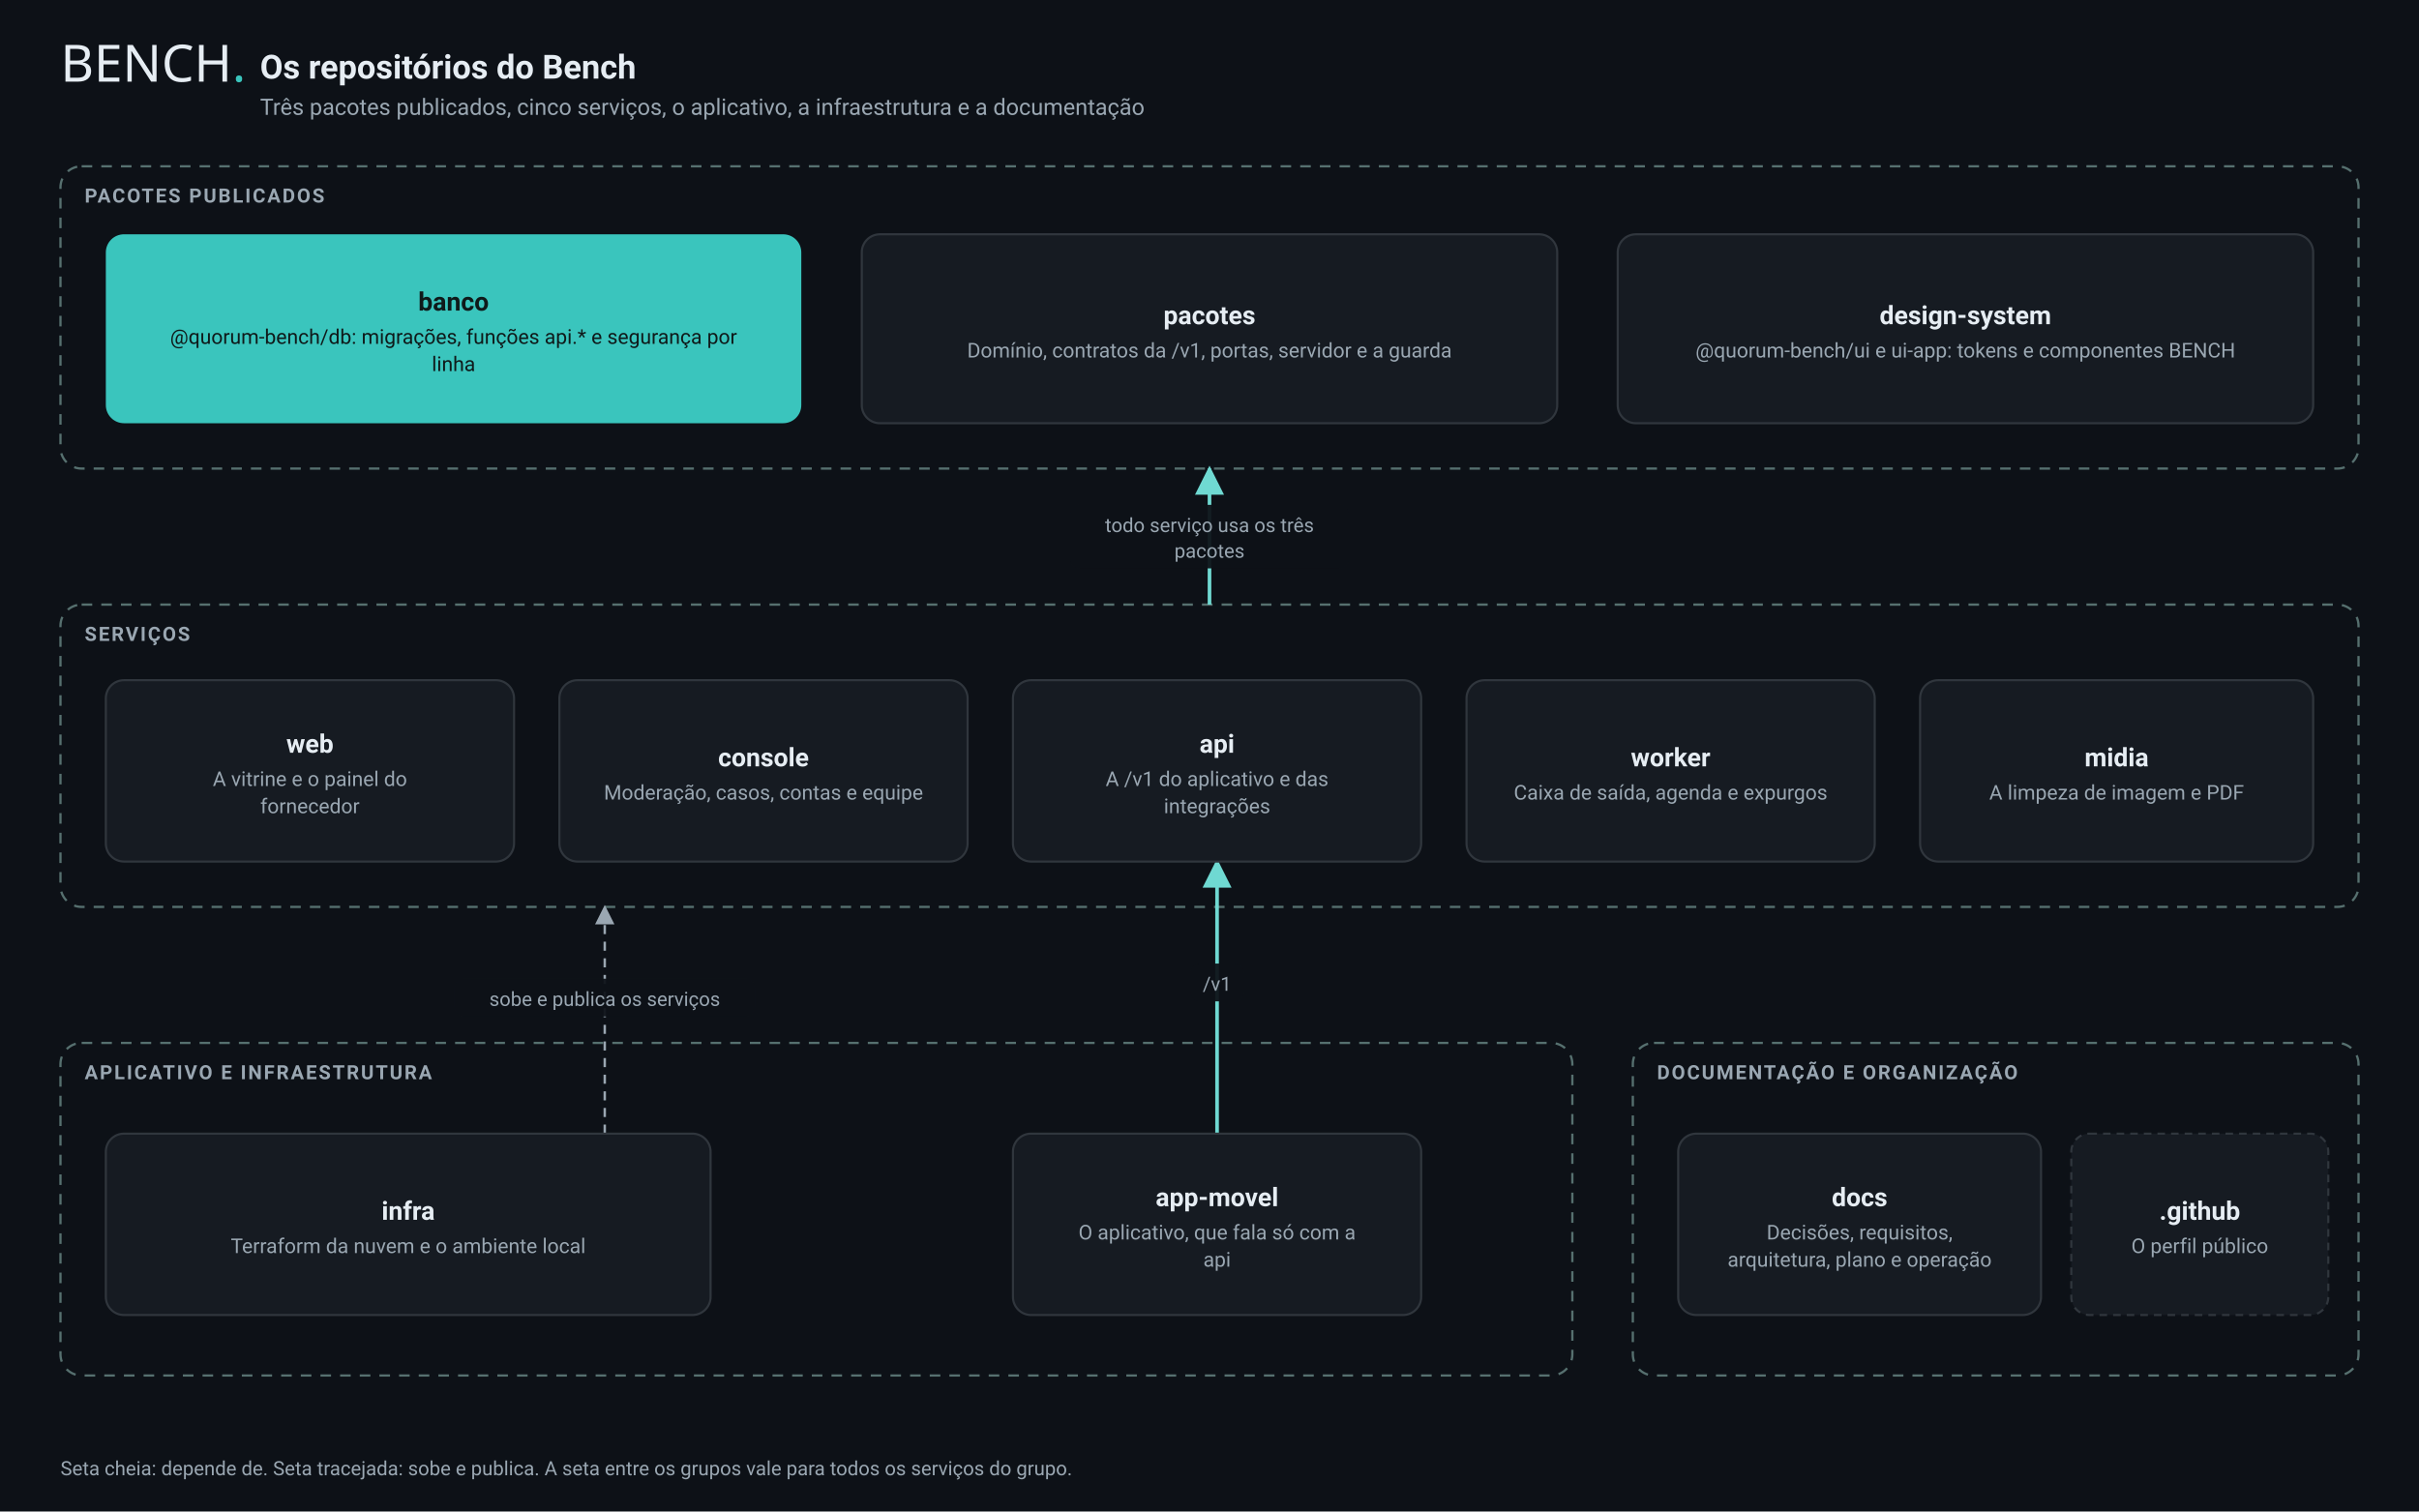
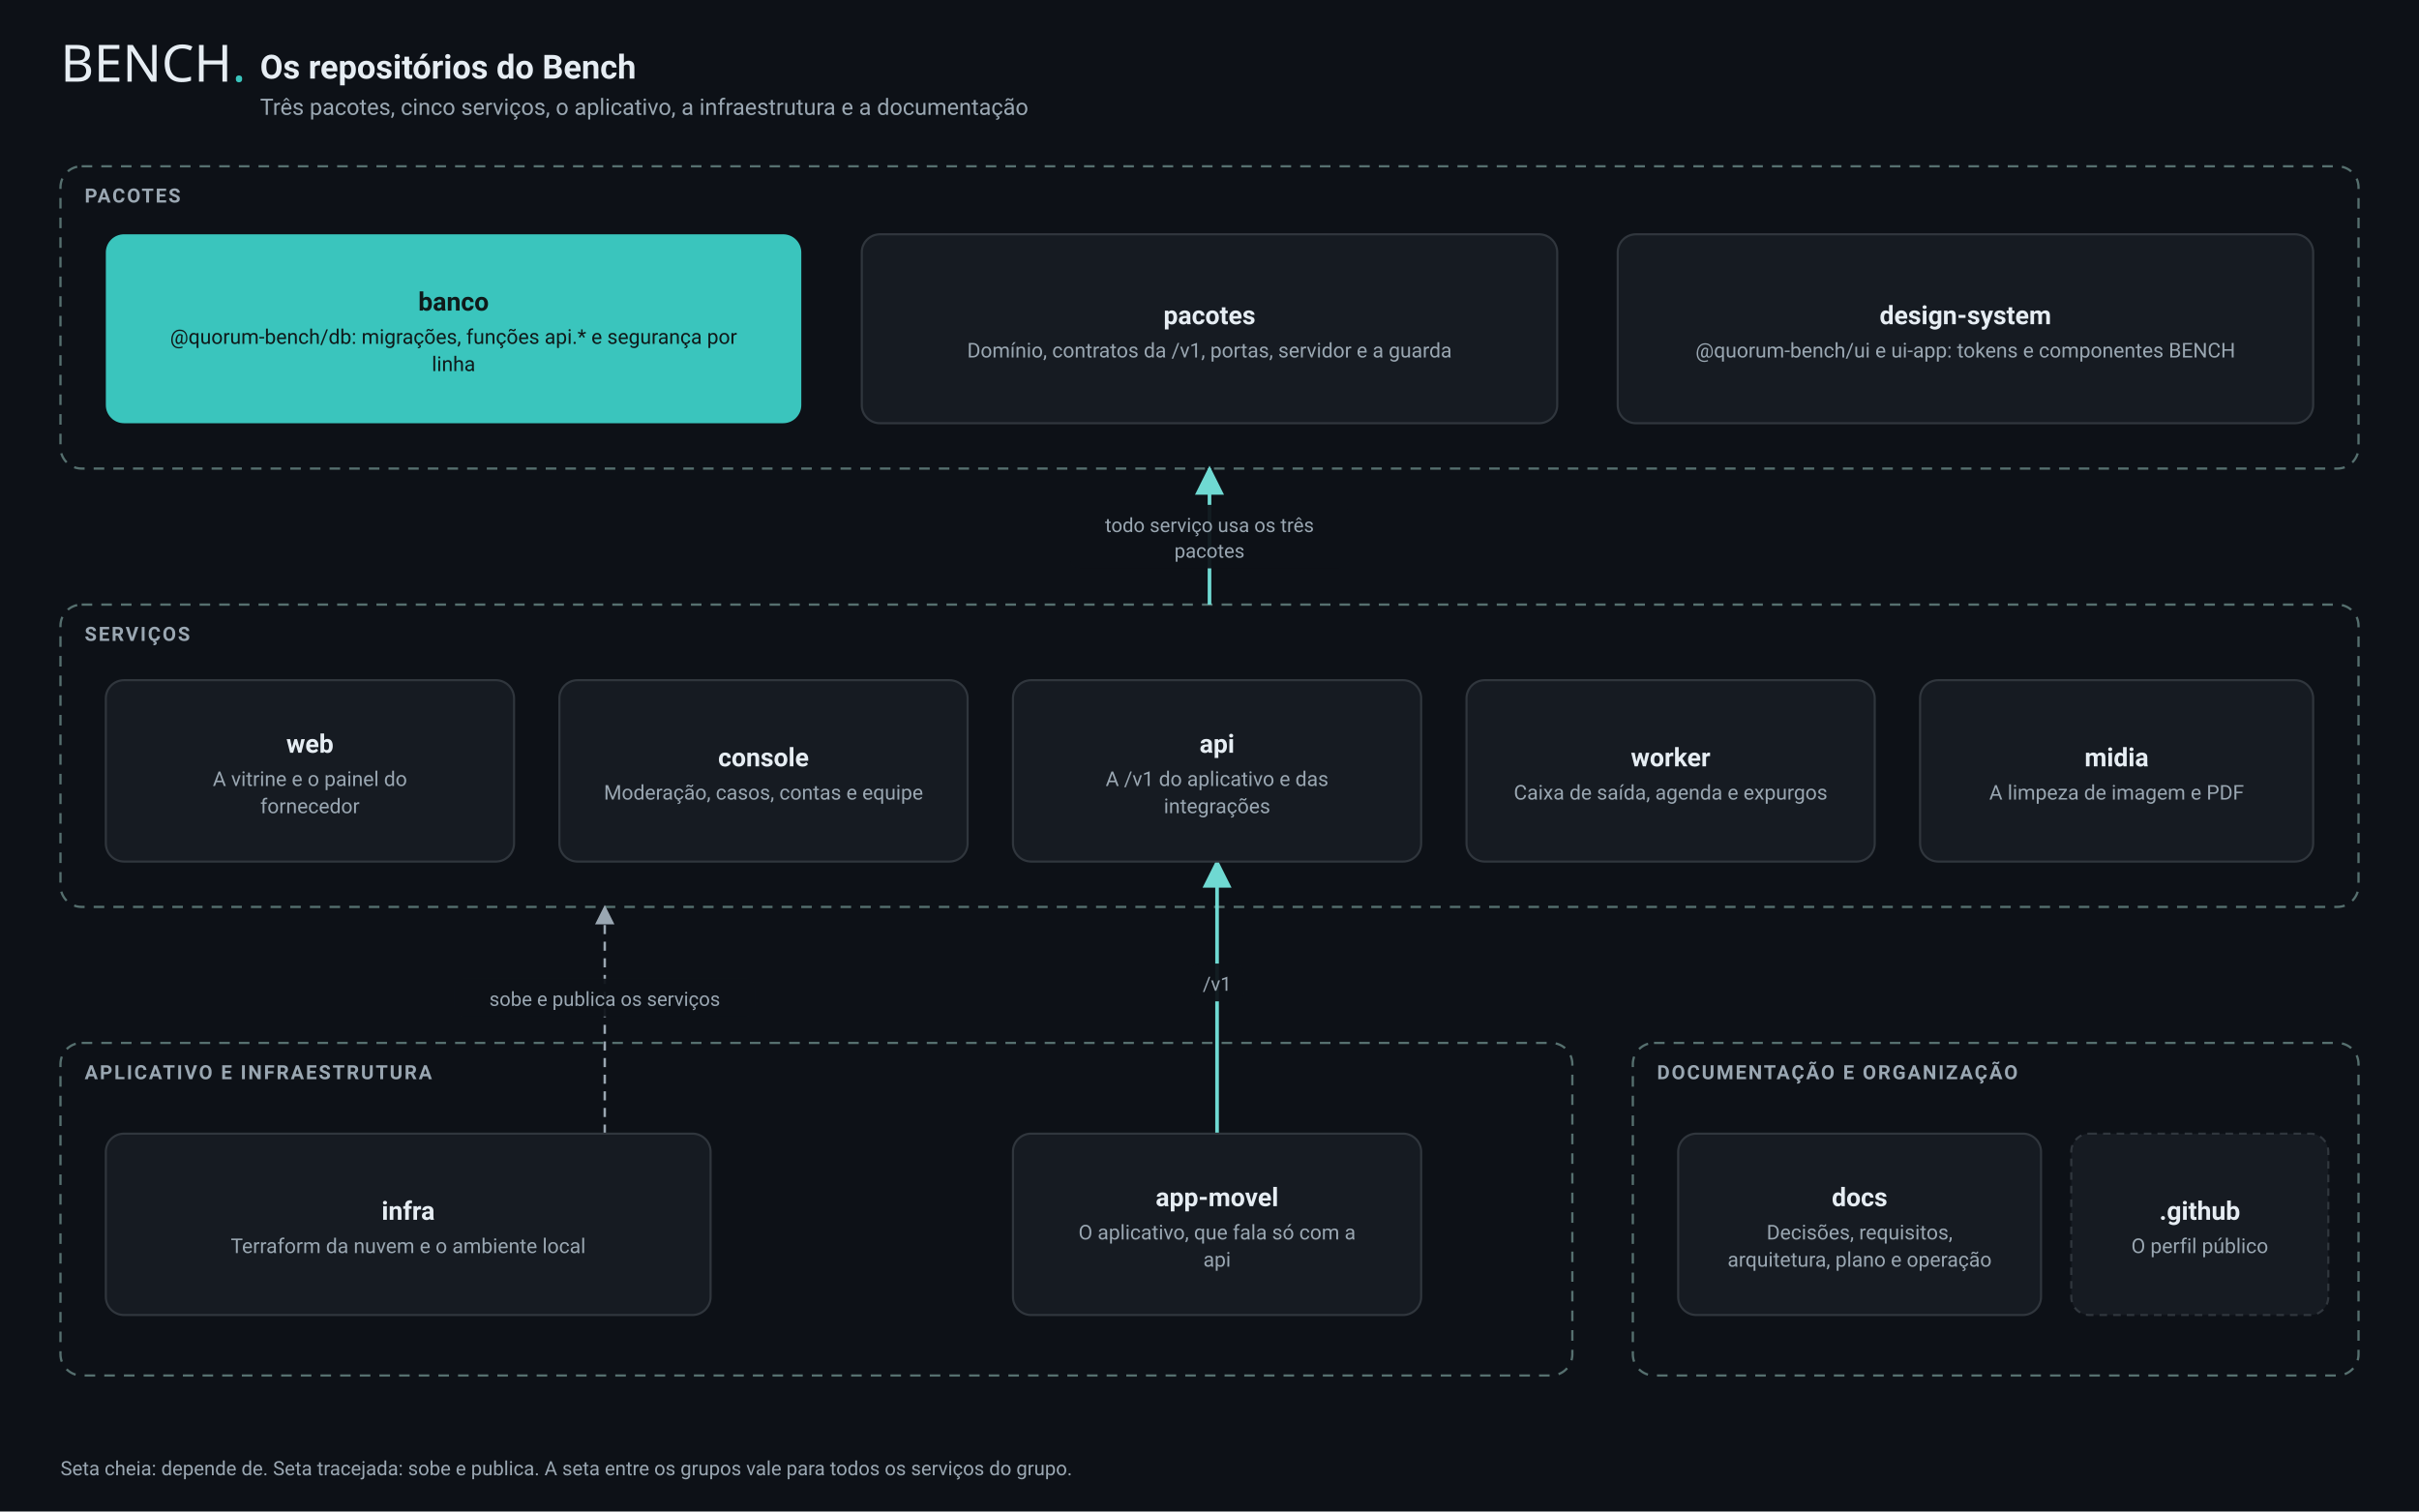
<svg xmlns="http://www.w3.org/2000/svg" width="1600" height="1000" viewBox="0 0 1600 1000" role="img" aria-labelledby="titulo desc" font-family="'Source Sans 3', 'Segoe UI', system-ui, -apple-system, Roboto, Helvetica, Arial, sans-serif">
  <defs>
    <marker id="ponta" viewBox="0 0 10 10" refX="9" refY="5" markerWidth="8" markerHeight="8" orient="auto-start-reverse">
      <path d="M0 0 L10 5 L0 10 z" fill="#9aa7b2" />
    </marker>
    <marker id="pontaMarca" viewBox="0 0 10 10" refX="9" refY="5" markerWidth="8" markerHeight="8" orient="auto-start-reverse">
      <path d="M0 0 L10 5 L0 10 z" fill="#6fd9d2" />
    </marker>
  </defs>
  <rect width="1600" height="1000" fill="#0d1117" />
  <text x="40" y="54" font-family="'Squada One', 'Arial Narrow', Impact, sans-serif" font-size="34" fill="#e6edf3">BENCH<tspan fill="#3ac5bd">.</tspan>
  </text>
  <text x="172" y="52" font-size="22" font-weight="600" fill="#e6edf3">Os repositórios do Bench</text>
-   <text x="172" y="76" font-size="15" fill="#9aa7b2">Três pacotes publicados, cinco serviços, o aplicativo, a infraestrutura e a documentação</text>
+   <text x="172" y="76" font-size="15" fill="#9aa7b2">Três pacotes, cinco serviços, o aplicativo, a infraestrutura e a documentação</text>
  <rect x="40" y="110" width="1520" height="200" rx="14" fill="none" stroke="#56706f" stroke-width="1.5" stroke-dasharray="7 6" />
-   <text x="56" y="134" font-size="13" font-weight="700" letter-spacing="1.2" fill="#9aa7b2">PACOTES PUBLICADOS</text>
+   <text x="56" y="134" font-size="13" font-weight="700" letter-spacing="1.2" fill="#9aa7b2">PACOTES</text>
  <rect x="40" y="400" width="1520" height="200" rx="14" fill="none" stroke="#56706f" stroke-width="1.5" stroke-dasharray="7 6" />
  <text x="56" y="424" font-size="13" font-weight="700" letter-spacing="1.2" fill="#9aa7b2">SERVIÇOS</text>
  <rect x="40" y="690" width="1000" height="220" rx="14" fill="none" stroke="#56706f" stroke-width="1.5" stroke-dasharray="7 6" />
  <text x="56" y="714" font-size="13" font-weight="700" letter-spacing="1.2" fill="#9aa7b2">APLICATIVO E INFRAESTRUTURA</text>
  <rect x="1080" y="690" width="480" height="220" rx="14" fill="none" stroke="#56706f" stroke-width="1.5" stroke-dasharray="7 6" />
  <text x="1096" y="714" font-size="13" font-weight="700" letter-spacing="1.2" fill="#9aa7b2">DOCUMENTAÇÃO E ORGANIZAÇÃO</text>
  <path d="M800 400 L800 310" fill="none" stroke="#6fd9d2" stroke-width="2.4" marker-end="url(#pontaMarca)" />
  <rect x="707.8" y="334.0" width="184.4" height="42" rx="6" fill="#0d1117" opacity="0.94" />
  <text x="800" y="352.0" font-size="13" text-anchor="middle" fill="#9aa7b2">todo serviço usa os três</text>
  <text x="800" y="369.0" font-size="13" text-anchor="middle" fill="#9aa7b2">pacotes</text>
  <path d="M805 750 L805 570" fill="none" stroke="#6fd9d2" stroke-width="2.4" marker-end="url(#pontaMarca)" />
  <rect x="787.4" y="637.5" width="35.3" height="25" rx="6" fill="#0d1117" opacity="0.94" />
  <text x="805" y="655.5" font-size="13" text-anchor="middle" fill="#9aa7b2">/v1</text>
  <path d="M400 750 L400 600" fill="none" stroke="#9aa7b2" stroke-width="1.6" stroke-dasharray="6 5" marker-end="url(#ponta)" />
  <rect x="300.7" y="647.5" width="198.6" height="25" rx="6" fill="#0d1117" opacity="0.94" />
  <text x="400" y="665.5" font-size="13" text-anchor="middle" fill="#9aa7b2">sobe e publica os serviços</text>
  <rect x="70" y="155" width="460" height="125" rx="12" fill="#3ac5bd" stroke="#3ac5bd" stroke-width="0" />
  <text x="300" y="205.5" font-size="17" font-weight="700" text-anchor="middle" fill="#0f1a1a">banco</text>
  <text x="300" y="227.5" font-size="13.5" text-anchor="middle" fill="#0f1a1a">@quorum-bench/db: migrações, funções api.* e segurança por</text>
  <text x="300" y="245.5" font-size="13.5" text-anchor="middle" fill="#0f1a1a">linha</text>
  <rect x="570" y="155" width="460" height="125" rx="12" fill="#161b22" stroke="#30363d" stroke-width="1.4" />
  <text x="800" y="214.5" font-size="17" font-weight="700" text-anchor="middle" fill="#e6edf3">pacotes</text>
  <text x="800" y="236.5" font-size="13.5" text-anchor="middle" fill="#9aa7b2">Domínio, contratos da /v1, portas, servidor e a guarda</text>
  <rect x="1070" y="155" width="460" height="125" rx="12" fill="#161b22" stroke="#30363d" stroke-width="1.4" />
  <text x="1300" y="214.5" font-size="17" font-weight="700" text-anchor="middle" fill="#e6edf3">design-system</text>
  <text x="1300" y="236.5" font-size="13.5" text-anchor="middle" fill="#9aa7b2">@quorum-bench/ui e ui-app: tokens e componentes BENCH</text>
  <rect x="70" y="450" width="270" height="120" rx="12" fill="#161b22" stroke="#30363d" stroke-width="1.4" />
  <text x="205" y="498" font-size="17" font-weight="700" text-anchor="middle" fill="#e6edf3">web</text>
  <text x="205" y="520" font-size="13.5" text-anchor="middle" fill="#9aa7b2">A vitrine e o painel do</text>
  <text x="205" y="538" font-size="13.5" text-anchor="middle" fill="#9aa7b2">fornecedor</text>
  <rect x="370" y="450" width="270" height="120" rx="12" fill="#161b22" stroke="#30363d" stroke-width="1.4" />
  <text x="505" y="507" font-size="17" font-weight="700" text-anchor="middle" fill="#e6edf3">console</text>
  <text x="505" y="529" font-size="13.5" text-anchor="middle" fill="#9aa7b2">Moderação, casos, contas e equipe</text>
  <rect x="670" y="450" width="270" height="120" rx="12" fill="#161b22" stroke="#30363d" stroke-width="1.4" />
  <text x="805" y="498" font-size="17" font-weight="700" text-anchor="middle" fill="#e6edf3">api</text>
  <text x="805" y="520" font-size="13.5" text-anchor="middle" fill="#9aa7b2">A /v1 do aplicativo e das</text>
  <text x="805" y="538" font-size="13.5" text-anchor="middle" fill="#9aa7b2">integrações</text>
  <rect x="970" y="450" width="270" height="120" rx="12" fill="#161b22" stroke="#30363d" stroke-width="1.4" />
  <text x="1105" y="507" font-size="17" font-weight="700" text-anchor="middle" fill="#e6edf3">worker</text>
  <text x="1105" y="529" font-size="13.5" text-anchor="middle" fill="#9aa7b2">Caixa de saída, agenda e expurgos</text>
  <rect x="1270" y="450" width="260" height="120" rx="12" fill="#161b22" stroke="#30363d" stroke-width="1.4" />
  <text x="1400" y="507" font-size="17" font-weight="700" text-anchor="middle" fill="#e6edf3">midia</text>
  <text x="1400" y="529" font-size="13.5" text-anchor="middle" fill="#9aa7b2">A limpeza de imagem e PDF</text>
  <rect x="670" y="750" width="270" height="120" rx="12" fill="#161b22" stroke="#30363d" stroke-width="1.4" />
  <text x="805" y="798" font-size="17" font-weight="700" text-anchor="middle" fill="#e6edf3">app-movel</text>
  <text x="805" y="820" font-size="13.5" text-anchor="middle" fill="#9aa7b2">O aplicativo, que fala só com a</text>
  <text x="805" y="838" font-size="13.5" text-anchor="middle" fill="#9aa7b2">api</text>
  <rect x="70" y="750" width="400" height="120" rx="12" fill="#161b22" stroke="#30363d" stroke-width="1.4" />
  <text x="270" y="807" font-size="17" font-weight="700" text-anchor="middle" fill="#e6edf3">infra</text>
  <text x="270" y="829" font-size="13.5" text-anchor="middle" fill="#9aa7b2">Terraform da nuvem e o ambiente local</text>
  <rect x="1110" y="750" width="240" height="120" rx="12" fill="#161b22" stroke="#30363d" stroke-width="1.4" />
  <text x="1230" y="798" font-size="17" font-weight="700" text-anchor="middle" fill="#e6edf3">docs</text>
  <text x="1230" y="820" font-size="13.5" text-anchor="middle" fill="#9aa7b2">Decisões, requisitos,</text>
  <text x="1230" y="838" font-size="13.5" text-anchor="middle" fill="#9aa7b2">arquitetura, plano e operação</text>
  <rect x="1370" y="750" width="170" height="120" rx="12" fill="#161b22" stroke="#30363d" stroke-width="1.4" stroke-dasharray="5 4" />
  <text x="1455" y="807" font-size="17" font-weight="700" text-anchor="middle" fill="#e6edf3">.github</text>
  <text x="1455" y="829" font-size="13.5" text-anchor="middle" fill="#9aa7b2">O perfil público</text>
  <text x="40" y="976" font-size="13" fill="#9aa7b2">Seta cheia: depende de. Seta tracejada: sobe e publica. A seta entre os grupos vale para todos os serviços do grupo.</text>
</svg>
